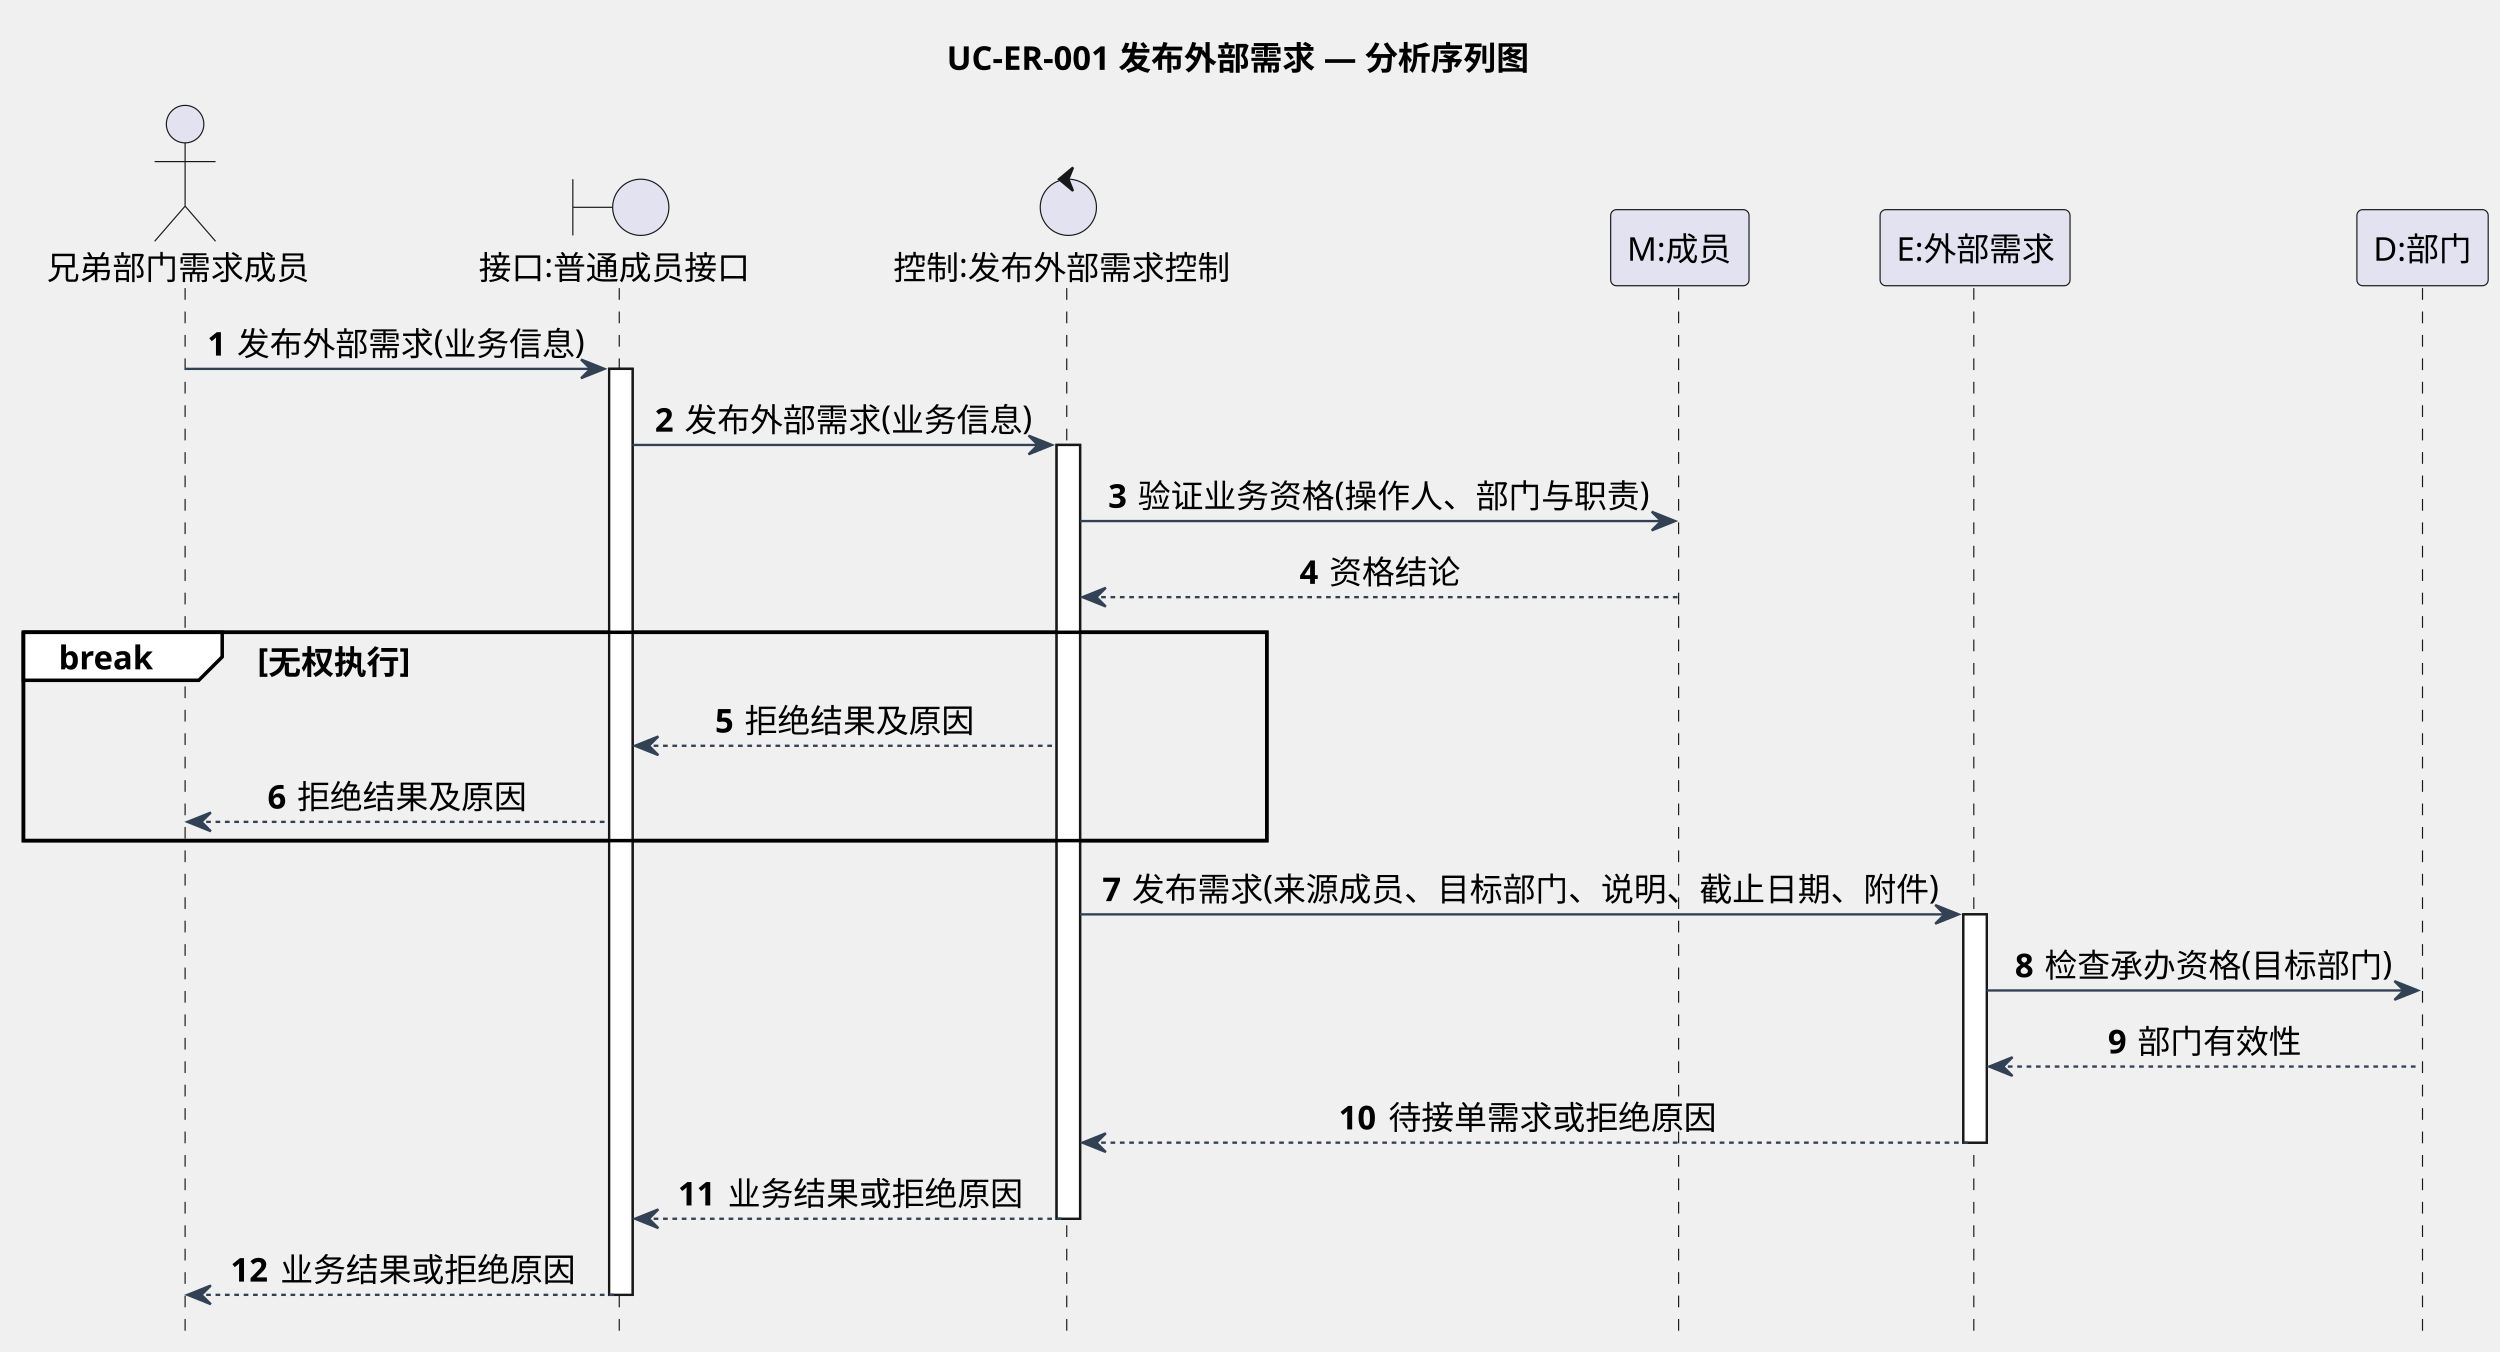
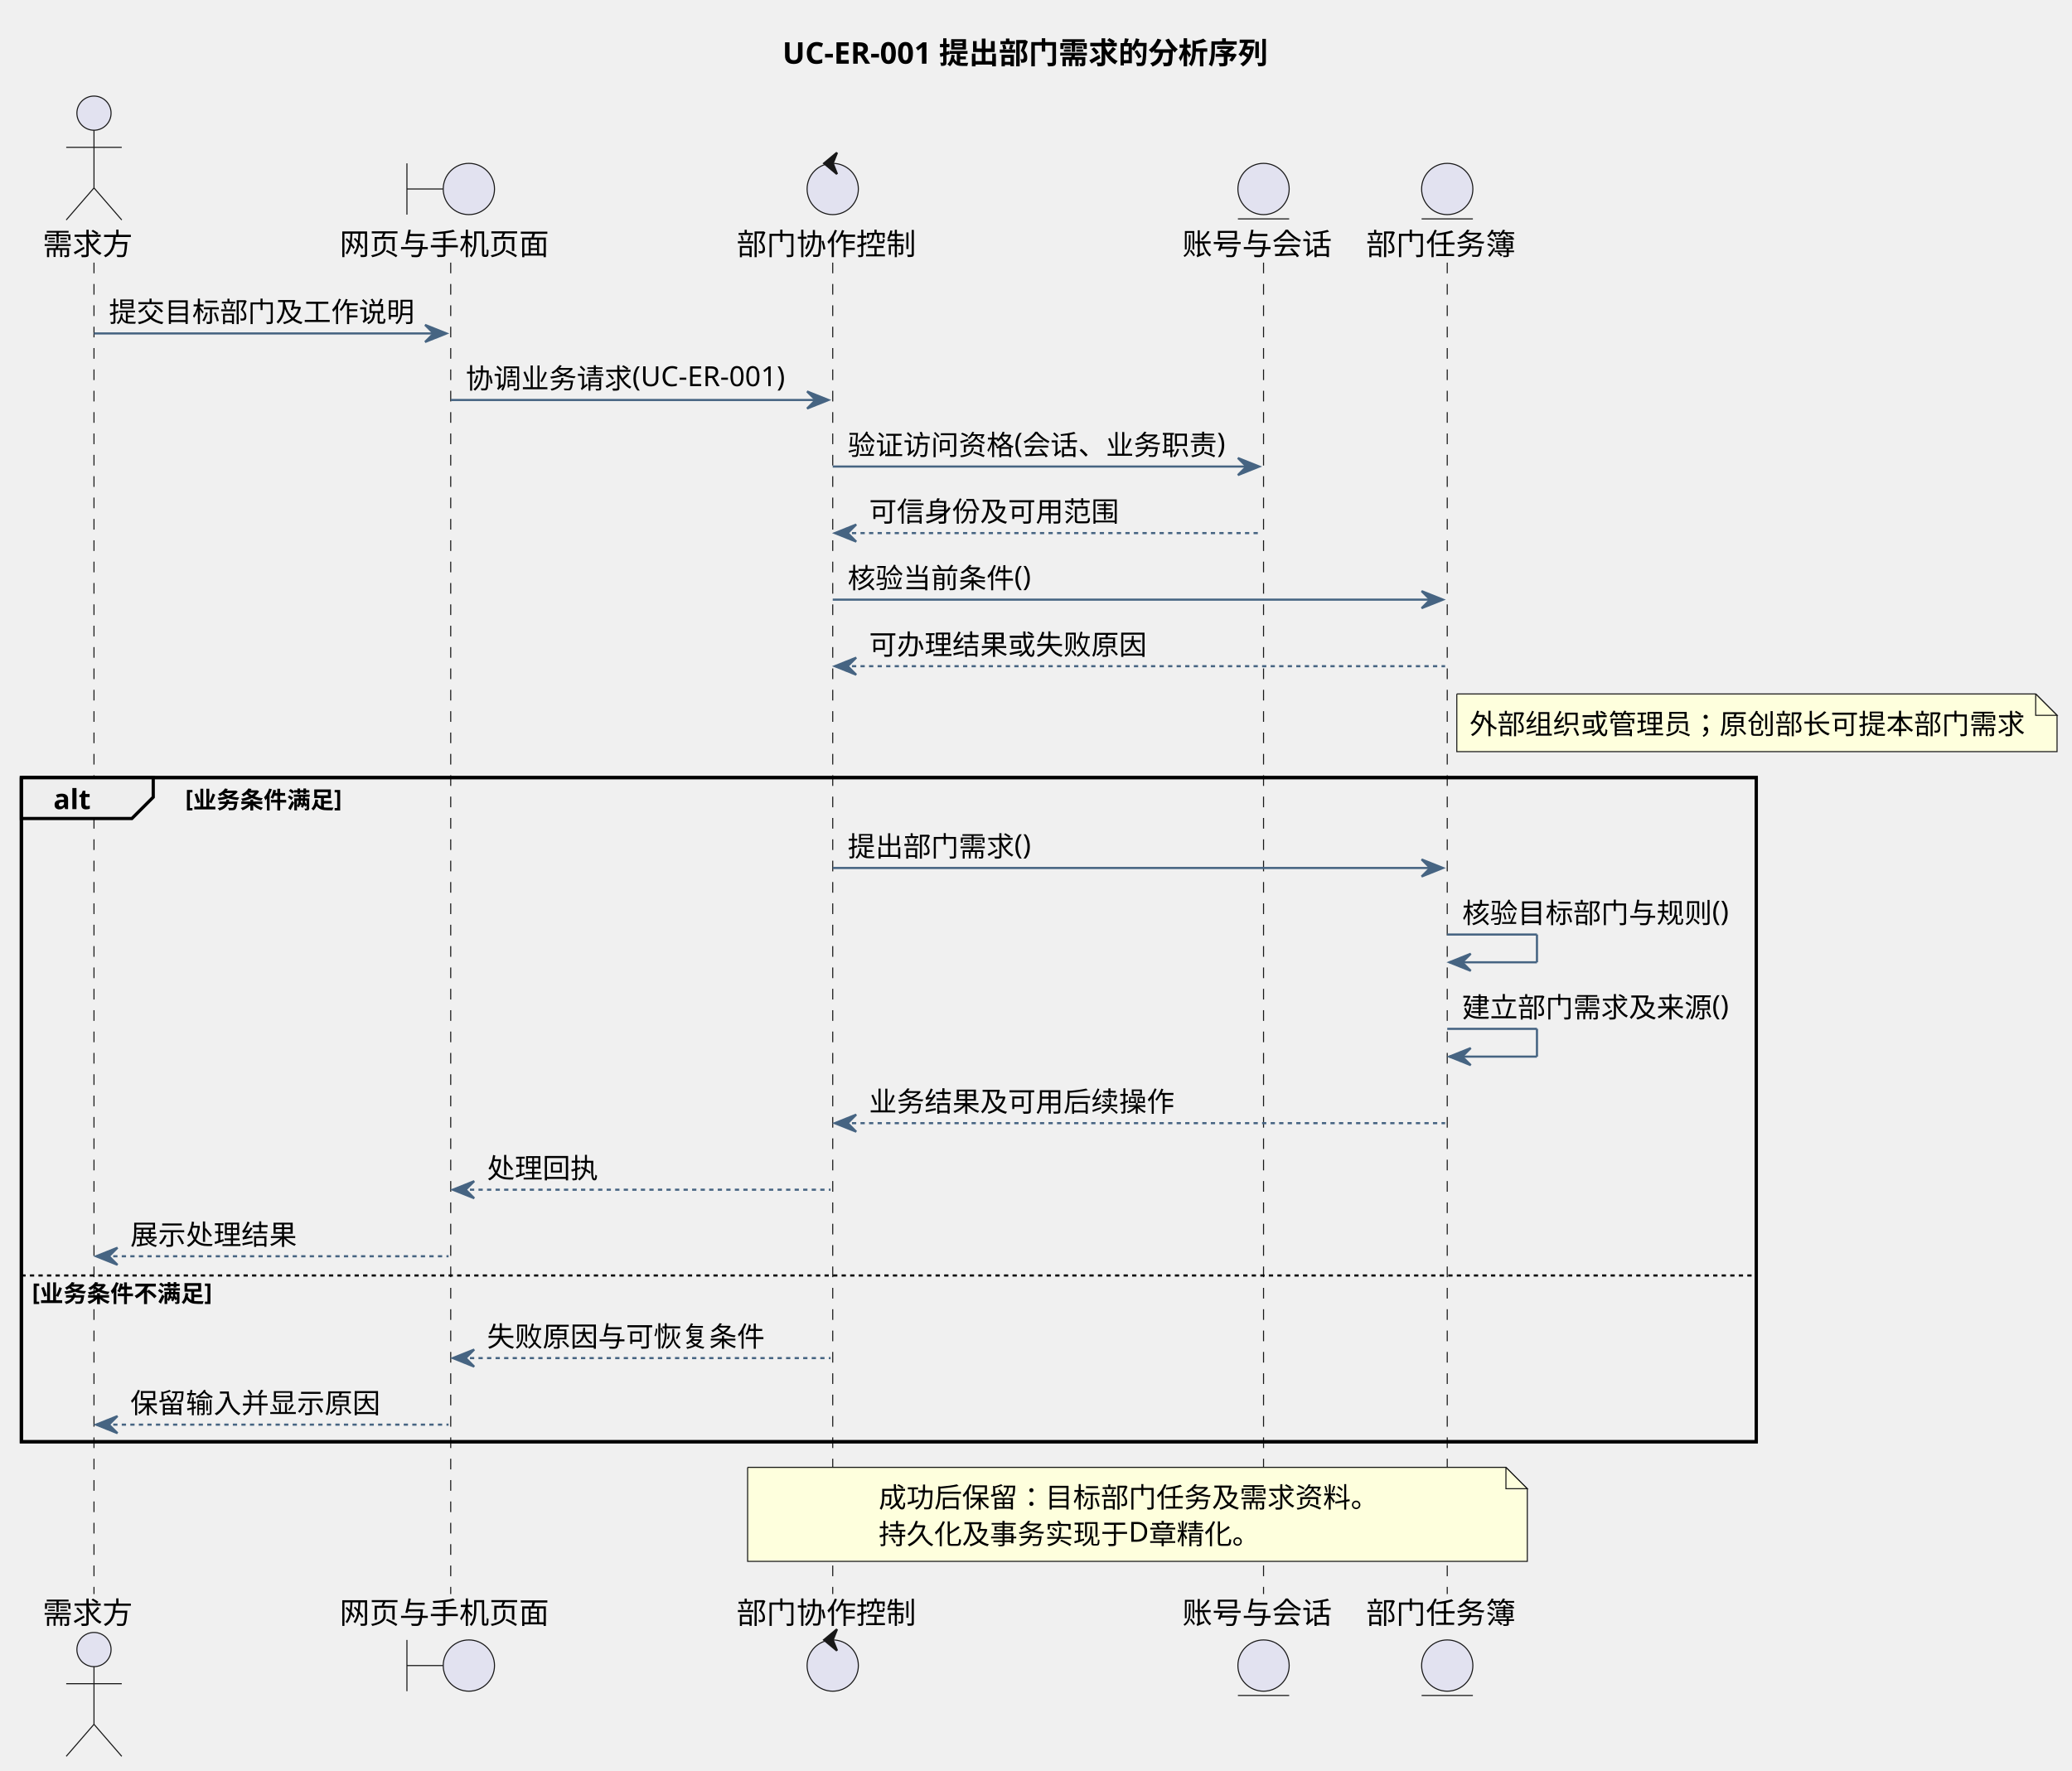
- <svg xmlns="http://www.w3.org/2000/svg" contentStyleType="text/css" height="577px" preserveAspectRatio="none" style="width:1067px;height:577px;background:#FFFFFF;" version="1.1" viewBox="0 0 1067 577" width="1067px" zoomAndPan="magnify">
+ <svg xmlns="http://www.w3.org/2000/svg" contentStyleType="text/css" height="829px" preserveAspectRatio="none" style="width:970px;height:829px;background:#FFFFFF;" version="1.1" viewBox="0 0 970 829" width="970px" zoomAndPan="magnify">
  <defs />
  <g>
-     <text fill="#000000" font-family="Microsoft YaHei" font-size="14" font-weight="bold" lengthAdjust="spacing" textLength="257.831" x="404.064" y="29.814">UC-ER-001 发布外部需求 — 分析序列图</text>
-     <rect fill="#FFFFFF" height="395.208" style="stroke:#181818;stroke-width:1.0;" width="10" x="259.985" y="157.433" />
-     <rect fill="#FFFFFF" height="330.253" style="stroke:#181818;stroke-width:1.0;" width="10" x="450.971" y="189.91" />
-     <rect fill="#FFFFFF" height="97.433" style="stroke:#181818;stroke-width:1.0;" width="10" x="837.956" y="390.253" />
-     <rect fill="none" height="88.91" style="stroke:#000000;stroke-width:1.5;" width="530.656" x="10" y="269.865" />
-     <line style="stroke:#181818;stroke-width:0.5;stroke-dasharray:5.0,5.0;" x1="79" x2="79" y1="122.955" y2="570.641" />
-     <line style="stroke:#181818;stroke-width:0.5;stroke-dasharray:5.0,5.0;" x1="264.3" x2="264.3" y1="122.955" y2="570.641" />
-     <line style="stroke:#181818;stroke-width:0.5;stroke-dasharray:5.0,5.0;" x1="455.286" x2="455.286" y1="122.955" y2="570.641" />
-     <line style="stroke:#181818;stroke-width:0.5;stroke-dasharray:5.0,5.0;" x1="716.432" x2="716.432" y1="122.955" y2="570.641" />
-     <line style="stroke:#181818;stroke-width:0.5;stroke-dasharray:5.0,5.0;" x1="842.422" x2="842.422" y1="122.955" y2="570.641" />
-     <line style="stroke:#181818;stroke-width:0.5;stroke-dasharray:5.0,5.0;" x1="1033.924" x2="1033.924" y1="122.955" y2="570.641" />
-     <text fill="#000000" font-family="Microsoft YaHei" font-size="14" lengthAdjust="spacing" textLength="112" x="20" y="119.291">兄弟部门需求成员</text>
-     <ellipse cx="79" cy="52.977" fill="#E2E2F0" rx="8" ry="8" style="stroke:#181818;stroke-width:0.5;" />
-     <path d="M79,60.977 L79,87.978 M66,68.978 L92,68.978 M79,87.978 L66,102.978 M79,87.978 L92,102.978 " fill="none" style="stroke:#181818;stroke-width:0.5;" />
-     <text fill="#000000" font-family="Microsoft YaHei" font-size="14" lengthAdjust="spacing" textLength="115.37" x="204.3" y="119.291">接口:普通成员接口</text>
-     <path d="M244.485,76.478 L244.485,100.478 M244.485,88.478 L261.485,88.478 " fill="none" style="stroke:#181818;stroke-width:0.5;" />
-     <ellipse cx="273.485" cy="88.478" fill="#E2E2F0" rx="12" ry="12" style="stroke:#181818;stroke-width:0.5;" />
-     <text fill="#000000" font-family="Microsoft YaHei" font-size="14" lengthAdjust="spacing" textLength="143.37" x="381.286" y="119.291">控制:发布外部需求控制</text>
-     <ellipse cx="455.971" cy="88.478" fill="#E2E2F0" rx="12" ry="12" style="stroke:#181818;stroke-width:0.5;" />
-     <polygon fill="#181818" points="451.971,76.478,457.971,71.478,455.971,76.478,457.971,81.478,451.971,76.478" style="stroke:#181818;stroke-width:1.0;" />
-     <rect fill="#E2E2F0" height="32.477" rx="2.5" ry="2.5" style="stroke:#181818;stroke-width:0.5;" width="59.049" x="687.432" y="89.478" />
-     <text fill="#000000" font-family="Microsoft YaHei" font-size="14" lengthAdjust="spacing" textLength="45.049" x="694.432" y="111.291">M:成员</text>
-     <rect fill="#E2E2F0" height="32.477" rx="2.5" ry="2.5" style="stroke:#181818;stroke-width:0.5;" width="81.067" x="802.422" y="89.478" />
-     <text fill="#000000" font-family="Microsoft YaHei" font-size="14" lengthAdjust="spacing" textLength="67.067" x="809.422" y="111.291">E:外部需求</text>
-     <rect fill="#E2E2F0" height="32.477" rx="2.5" ry="2.5" style="stroke:#181818;stroke-width:0.5;" width="56.034" x="1005.924" y="89.478" />
-     <text fill="#000000" font-family="Microsoft YaHei" font-size="14" lengthAdjust="spacing" textLength="42.034" x="1012.924" y="111.291">D:部门</text>
-     <rect fill="#FFFFFF" height="395.208" style="stroke:#181818;stroke-width:1.0;" width="10" x="259.985" y="157.433" />
-     <rect fill="#FFFFFF" height="330.253" style="stroke:#181818;stroke-width:1.0;" width="10" x="450.971" y="189.91" />
-     <rect fill="#FFFFFF" height="97.433" style="stroke:#181818;stroke-width:1.0;" width="10" x="837.956" y="390.253" />
-     <polygon fill="#334155" points="247.985,153.433,257.985,157.433,247.985,161.433,251.985,157.433" style="stroke:#334155;stroke-width:1.0;" />
-     <line style="stroke:#334155;stroke-width:1.0;" x1="79" x2="253.985" y1="157.433" y2="157.433" />
-     <text fill="#000000" font-family="Microsoft YaHei" font-size="14" font-weight="bold" lengthAdjust="spacing" textLength="8.634" x="88.5" y="151.769">1</text>
-     <text fill="#000000" font-family="Microsoft YaHei" font-size="14" lengthAdjust="spacing" textLength="149.352" x="101.134" y="151.769">发布外部需求(业务信息)</text>
-     <polygon fill="#334155" points="438.971,185.91,448.971,189.91,438.971,193.91,442.971,189.91" style="stroke:#334155;stroke-width:1.0;" />
-     <line style="stroke:#334155;stroke-width:1.0;" x1="269.985" x2="444.971" y1="189.91" y2="189.91" />
-     <text fill="#000000" font-family="Microsoft YaHei" font-size="14" font-weight="bold" lengthAdjust="spacing" textLength="8.634" x="279.485" y="184.246">2</text>
-     <text fill="#000000" font-family="Microsoft YaHei" font-size="14" lengthAdjust="spacing" textLength="149.352" x="292.119" y="184.246">发布外部需求(业务信息)</text>
-     <polygon fill="#334155" points="704.956,218.388,714.956,222.388,704.956,226.388,708.956,222.388" style="stroke:#334155;stroke-width:1.0;" />
-     <line style="stroke:#334155;stroke-width:1.0;" x1="460.971" x2="710.956" y1="222.388" y2="222.388" />
-     <text fill="#000000" font-family="Microsoft YaHei" font-size="14" font-weight="bold" lengthAdjust="spacing" textLength="8.634" x="472.971" y="216.724">3</text>
-     <text fill="#000000" font-family="Microsoft YaHei" font-size="14" lengthAdjust="spacing" textLength="219.352" x="485.604" y="216.724">验证业务资格(操作人、部门与职责)</text>
-     <polygon fill="#334155" points="471.971,250.865,461.971,254.865,471.971,258.865,467.971,254.865" style="stroke:#334155;stroke-width:1.0;" />
-     <line style="stroke:#334155;stroke-width:1.0;stroke-dasharray:2.0,2.0;" x1="465.971" x2="715.956" y1="254.865" y2="254.865" />
-     <text fill="#000000" font-family="Microsoft YaHei" font-size="14" font-weight="bold" lengthAdjust="spacing" textLength="8.634" x="554.646" y="249.201">4</text>
-     <text fill="#000000" font-family="Microsoft YaHei" font-size="14" lengthAdjust="spacing" textLength="56" x="567.28" y="249.201">资格结论</text>
-     <path d="M10,269.865 L94.84,269.865 L94.84,280.343 L84.84,290.343 L10,290.343 L10,269.865 " fill="#FFFFFF" style="stroke:#000000;stroke-width:1.5;" />
-     <rect fill="none" height="88.91" style="stroke:#000000;stroke-width:1.5;" width="530.656" x="10" y="269.865" />
-     <text fill="#000000" font-family="Microsoft YaHei" font-size="14" font-weight="bold" lengthAdjust="spacing" textLength="39.84" x="25" y="285.679">break</text>
-     <text fill="#000000" font-family="Microsoft YaHei" font-size="14" font-weight="bold" lengthAdjust="spacing" textLength="66.91" x="109.84" y="286.679">[无权执行]</text>
-     <polygon fill="#334155" points="280.985,314.298,270.985,318.298,280.985,322.298,276.985,318.298" style="stroke:#334155;stroke-width:1.0;" />
-     <line style="stroke:#334155;stroke-width:1.0;stroke-dasharray:2.0,2.0;" x1="274.985" x2="449.971" y1="318.298" y2="318.298" />
-     <text fill="#000000" font-family="Microsoft YaHei" font-size="14" font-weight="bold" lengthAdjust="spacing" textLength="8.634" x="305.161" y="312.634">5</text>
-     <text fill="#000000" font-family="Microsoft YaHei" font-size="14" lengthAdjust="spacing" textLength="98" x="317.795" y="312.634">拒绝结果及原因</text>
-     <polygon fill="#334155" points="90,346.775,80,350.775,90,354.775,86,350.775" style="stroke:#334155;stroke-width:1.0;" />
-     <line style="stroke:#334155;stroke-width:1.0;stroke-dasharray:2.0,2.0;" x1="84" x2="258.985" y1="350.775" y2="350.775" />
-     <text fill="#000000" font-family="Microsoft YaHei" font-size="14" font-weight="bold" lengthAdjust="spacing" textLength="8.634" x="114.176" y="345.111">6</text>
-     <text fill="#000000" font-family="Microsoft YaHei" font-size="14" lengthAdjust="spacing" textLength="98" x="126.81" y="345.111">拒绝结果及原因</text>
-     <polygon fill="#334155" points="825.956,386.253,835.956,390.253,825.956,394.253,829.956,390.253" style="stroke:#334155;stroke-width:1.0;" />
-     <line style="stroke:#334155;stroke-width:1.0;" x1="460.971" x2="831.956" y1="390.253" y2="390.253" />
-     <text fill="#000000" font-family="Microsoft YaHei" font-size="14" font-weight="bold" lengthAdjust="spacing" textLength="8.634" x="470.471" y="384.589">7</text>
-     <text fill="#000000" font-family="Microsoft YaHei" font-size="14" lengthAdjust="spacing" textLength="345.352" x="483.104" y="384.589">发布需求(来源成员、目标部门、说明、截止日期、附件)</text>
-     <polygon fill="#334155" points="1021.941,418.731,1031.941,422.731,1021.941,426.731,1025.941,422.731" style="stroke:#334155;stroke-width:1.0;" />
-     <line style="stroke:#334155;stroke-width:1.0;" x1="847.956" x2="1027.941" y1="422.731" y2="422.731" />
-     <text fill="#000000" font-family="Microsoft YaHei" font-size="14" font-weight="bold" lengthAdjust="spacing" textLength="8.634" x="859.956" y="417.066">8</text>
-     <text fill="#000000" font-family="Microsoft YaHei" font-size="14" lengthAdjust="spacing" textLength="149.352" x="872.59" y="417.066">检查承办资格(目标部门)</text>
-     <polygon fill="#334155" points="858.956,451.208,848.956,455.208,858.956,459.208,854.956,455.208" style="stroke:#334155;stroke-width:1.0;" />
-     <line style="stroke:#334155;stroke-width:1.0;stroke-dasharray:2.0,2.0;" x1="852.956" x2="1032.941" y1="455.208" y2="455.208" />
-     <text fill="#000000" font-family="Microsoft YaHei" font-size="14" font-weight="bold" lengthAdjust="spacing" textLength="8.634" x="899.632" y="449.544">9</text>
-     <text fill="#000000" font-family="Microsoft YaHei" font-size="14" lengthAdjust="spacing" textLength="70" x="912.266" y="449.544">部门有效性</text>
-     <polygon fill="#334155" points="471.971,483.685,461.971,487.685,471.971,491.685,467.971,487.685" style="stroke:#334155;stroke-width:1.0;" />
-     <line style="stroke:#334155;stroke-width:1.0;stroke-dasharray:2.0,2.0;" x1="465.971" x2="841.956" y1="487.685" y2="487.685" />
-     <text fill="#000000" font-family="Microsoft YaHei" font-size="14" font-weight="bold" lengthAdjust="spacing" textLength="17.268" x="571.33" y="482.022">10</text>
-     <text fill="#000000" font-family="Microsoft YaHei" font-size="14" lengthAdjust="spacing" textLength="140" x="592.597" y="482.022">待接单需求或拒绝原因</text>
-     <polygon fill="#334155" points="280.985,516.163,270.985,520.163,280.985,524.163,276.985,520.163" style="stroke:#334155;stroke-width:1.0;" />
-     <line style="stroke:#334155;stroke-width:1.0;stroke-dasharray:2.0,2.0;" x1="274.985" x2="454.971" y1="520.163" y2="520.163" />
-     <text fill="#000000" font-family="Microsoft YaHei" font-size="14" font-weight="bold" lengthAdjust="spacing" textLength="17.268" x="289.344" y="514.499">11</text>
-     <text fill="#000000" font-family="Microsoft YaHei" font-size="14" lengthAdjust="spacing" textLength="126" x="310.612" y="514.499">业务结果或拒绝原因</text>
-     <polygon fill="#334155" points="90,548.641,80,552.641,90,556.641,86,552.641" style="stroke:#334155;stroke-width:1.0;" />
-     <line style="stroke:#334155;stroke-width:1.0;stroke-dasharray:2.0,2.0;" x1="84" x2="263.985" y1="552.641" y2="552.641" />
-     <text fill="#000000" font-family="Microsoft YaHei" font-size="14" font-weight="bold" lengthAdjust="spacing" textLength="17.268" x="98.359" y="546.977">12</text>
-     <text fill="#000000" font-family="Microsoft YaHei" font-size="14" lengthAdjust="spacing" textLength="126" x="119.626" y="546.977">业务结果或拒绝原因</text>
+     <text fill="#000000" font-family="Microsoft YaHei" font-size="14" font-weight="bold" lengthAdjust="spacing" textLength="234.37" x="366.315" y="29.814">UC-ER-001 提出部门需求的分析序列</text>
+     <rect fill="none" height="310.938" style="stroke:#000000;stroke-width:1.5;" width="812.206" x="10" y="364.059" />
+     <line style="stroke:#181818;stroke-width:0.5;stroke-dasharray:5.0,5.0;" x1="44" x2="44" y1="122.955" y2="746.312" />
+     <line style="stroke:#181818;stroke-width:0.5;stroke-dasharray:5.0,5.0;" x1="211" x2="211" y1="122.955" y2="746.312" />
+     <line style="stroke:#181818;stroke-width:0.5;stroke-dasharray:5.0,5.0;" x1="389.838" x2="389.838" y1="122.955" y2="746.312" />
+     <line style="stroke:#181818;stroke-width:0.5;stroke-dasharray:5.0,5.0;" x1="591.522" x2="591.522" y1="122.955" y2="746.312" />
+     <line style="stroke:#181818;stroke-width:0.5;stroke-dasharray:5.0,5.0;" x1="677.522" x2="677.522" y1="122.955" y2="746.312" />
+     <text fill="#000000" font-family="Microsoft YaHei" font-size="14" lengthAdjust="spacing" textLength="42" x="20" y="119.291">需求方</text>
+     <ellipse cx="44" cy="52.977" fill="#E2E2F0" rx="8" ry="8" style="stroke:#181818;stroke-width:0.5;" />
+     <path d="M44,60.977 L44,87.978 M31,68.978 L57,68.978 M44,87.978 L31,102.978 M44,87.978 L57,102.978 " fill="none" style="stroke:#181818;stroke-width:0.5;" />
+     <text fill="#000000" font-family="Microsoft YaHei" font-size="14" lengthAdjust="spacing" textLength="42" x="20" y="760.125">需求方</text>
+     <ellipse cx="44" cy="772.29" fill="#E2E2F0" rx="8" ry="8" style="stroke:#181818;stroke-width:0.5;" />
+     <path d="M44,780.29 L44,807.29 M31,788.29 L57,788.29 M44,807.29 L31,822.29 M44,807.29 L57,822.29 " fill="none" style="stroke:#181818;stroke-width:0.5;" />
+     <text fill="#000000" font-family="Microsoft YaHei" font-size="14" lengthAdjust="spacing" textLength="98" x="159" y="119.291">网页与手机页面</text>
+     <path d="M190.5,76.478 L190.5,100.478 M190.5,88.478 L207.5,88.478 " fill="none" style="stroke:#181818;stroke-width:0.5;" />
+     <ellipse cx="219.5" cy="88.478" fill="#E2E2F0" rx="12" ry="12" style="stroke:#181818;stroke-width:0.5;" />
+     <text fill="#000000" font-family="Microsoft YaHei" font-size="14" lengthAdjust="spacing" textLength="98" x="159" y="760.125">网页与手机页面</text>
+     <path d="M190.5,767.79 L190.5,791.79 M190.5,779.79 L207.5,779.79 " fill="none" style="stroke:#181818;stroke-width:0.5;" />
+     <ellipse cx="219.5" cy="779.79" fill="#E2E2F0" rx="12" ry="12" style="stroke:#181818;stroke-width:0.5;" />
+     <text fill="#000000" font-family="Microsoft YaHei" font-size="14" lengthAdjust="spacing" textLength="84" x="344.838" y="119.291">部门协作控制</text>
+     <ellipse cx="389.838" cy="88.478" fill="#E2E2F0" rx="12" ry="12" style="stroke:#181818;stroke-width:0.5;" />
+     <polygon fill="#181818" points="385.838,76.478,391.838,71.478,389.838,76.478,391.838,81.478,385.838,76.478" style="stroke:#181818;stroke-width:1.0;" />
+     <text fill="#000000" font-family="Microsoft YaHei" font-size="14" lengthAdjust="spacing" textLength="84" x="344.838" y="760.125">部门协作控制</text>
+     <ellipse cx="389.838" cy="779.79" fill="#E2E2F0" rx="12" ry="12" style="stroke:#181818;stroke-width:0.5;" />
+     <polygon fill="#181818" points="385.838,767.79,391.838,762.79,389.838,767.79,391.838,772.79,385.838,767.79" style="stroke:#181818;stroke-width:1.0;" />
+     <text fill="#000000" font-family="Microsoft YaHei" font-size="14" lengthAdjust="spacing" textLength="70" x="553.522" y="119.291">账号与会话</text>
+     <ellipse cx="591.522" cy="88.478" fill="#E2E2F0" rx="12" ry="12" style="stroke:#181818;stroke-width:0.5;" />
+     <line style="stroke:#181818;stroke-width:0.5;" x1="579.522" x2="603.522" y1="102.478" y2="102.478" />
+     <text fill="#000000" font-family="Microsoft YaHei" font-size="14" lengthAdjust="spacing" textLength="70" x="553.522" y="760.125">账号与会话</text>
+     <ellipse cx="591.522" cy="779.79" fill="#E2E2F0" rx="12" ry="12" style="stroke:#181818;stroke-width:0.5;" />
+     <line style="stroke:#181818;stroke-width:0.5;" x1="579.522" x2="603.522" y1="793.79" y2="793.79" />
+     <text fill="#000000" font-family="Microsoft YaHei" font-size="14" lengthAdjust="spacing" textLength="70" x="639.522" y="119.291">部门任务簿</text>
+     <ellipse cx="677.522" cy="88.478" fill="#E2E2F0" rx="12" ry="12" style="stroke:#181818;stroke-width:0.5;" />
+     <line style="stroke:#181818;stroke-width:0.5;" x1="665.522" x2="689.522" y1="102.478" y2="102.478" />
+     <text fill="#000000" font-family="Microsoft YaHei" font-size="14" lengthAdjust="spacing" textLength="70" x="639.522" y="760.125">部门任务簿</text>
+     <ellipse cx="677.522" cy="779.79" fill="#E2E2F0" rx="12" ry="12" style="stroke:#181818;stroke-width:0.5;" />
+     <line style="stroke:#181818;stroke-width:0.5;" x1="665.522" x2="689.522" y1="793.79" y2="793.79" />
+     <polygon fill="#466482" points="199,152.113,209,156.113,199,160.113,203,156.113" style="stroke:#466482;stroke-width:1.0;" />
+     <line style="stroke:#466482;stroke-width:1.0;" x1="44" x2="205" y1="156.113" y2="156.113" />
+     <text fill="#000000" font-family="Microsoft YaHei" font-size="13" lengthAdjust="spacing" textLength="143" x="51" y="150.71">提交目标部门及工作说明</text>
+     <polygon fill="#466482" points="377.838,183.27,387.838,187.27,377.838,191.27,381.838,187.27" style="stroke:#466482;stroke-width:1.0;" />
+     <line style="stroke:#466482;stroke-width:1.0;" x1="211" x2="383.838" y1="187.27" y2="187.27" />
+     <text fill="#000000" font-family="Microsoft YaHei" font-size="13" lengthAdjust="spacing" textLength="154.838" x="218" y="181.868">协调业务请求(UC-ER-001)</text>
+     <polygon fill="#466482" points="579.522,214.428,589.522,218.428,579.522,222.428,583.522,218.428" style="stroke:#466482;stroke-width:1.0;" />
+     <line style="stroke:#466482;stroke-width:1.0;" x1="389.838" x2="585.522" y1="218.428" y2="218.428" />
+     <text fill="#000000" font-family="Microsoft YaHei" font-size="13" lengthAdjust="spacing" textLength="177.684" x="396.838" y="213.026">验证访问资格(会话、业务职责)</text>
+     <polygon fill="#466482" points="400.838,245.586,390.838,249.586,400.838,253.586,396.838,249.586" style="stroke:#466482;stroke-width:1.0;" />
+     <line style="stroke:#466482;stroke-width:1.0;stroke-dasharray:2.0,2.0;" x1="394.838" x2="590.522" y1="249.586" y2="249.586" />
+     <text fill="#000000" font-family="Microsoft YaHei" font-size="13" lengthAdjust="spacing" textLength="117" x="406.838" y="244.184">可信身份及可用范围</text>
+     <polygon fill="#466482" points="665.522,276.744,675.522,280.744,665.522,284.744,669.522,280.744" style="stroke:#466482;stroke-width:1.0;" />
+     <line style="stroke:#466482;stroke-width:1.0;" x1="389.838" x2="671.522" y1="280.744" y2="280.744" />
+     <text fill="#000000" font-family="Microsoft YaHei" font-size="13" lengthAdjust="spacing" textLength="86.684" x="396.838" y="275.341">核验当前条件()</text>
+     <polygon fill="#466482" points="400.838,307.901,390.838,311.901,400.838,315.901,396.838,311.901" style="stroke:#466482;stroke-width:1.0;" />
+     <line style="stroke:#466482;stroke-width:1.0;stroke-dasharray:2.0,2.0;" x1="394.838" x2="676.522" y1="311.901" y2="311.901" />
+     <text fill="#000000" font-family="Microsoft YaHei" font-size="13" lengthAdjust="spacing" textLength="130" x="406.838" y="306.499">可办理结果或失败原因</text>
+     <path d="M682,324.901 L682,351.901 L963,351.901 L963,334.901 L953,324.901 L682,324.901 " fill="#FEFFDD" style="stroke:#181818;stroke-width:0.5;" />
+     <path d="M953,324.901 L953,334.901 L963,334.901 L953,324.901 " fill="#FEFFDD" style="stroke:#181818;stroke-width:0.5;" />
+     <text fill="#000000" font-family="Microsoft YaHei" font-size="13" lengthAdjust="spacing" textLength="260" x="688" y="343.657">外部组织或管理员；原创部长可提本部门需求</text>
+     <path d="M10,364.059 L71.739,364.059 L71.739,373.217 L61.739,383.217 L10,383.217 L10,364.059 " fill="#EEEEEE" style="stroke:#000000;stroke-width:1.5;" />
+     <rect fill="none" height="310.938" style="stroke:#000000;stroke-width:1.5;" width="812.206" x="10" y="364.059" />
+     <text fill="#000000" font-family="Microsoft YaHei" font-size="13" font-weight="bold" lengthAdjust="spacing" textLength="16.739" x="25" y="378.815">alt</text>
+     <text fill="#000000" font-family="Microsoft YaHei" font-size="11" font-weight="bold" lengthAdjust="spacing" textLength="74.572" x="86.739" y="377.698">[业务条件满足]</text>
+     <polygon fill="#466482" points="665.522,402.375,675.522,406.375,665.522,410.375,669.522,406.375" style="stroke:#466482;stroke-width:1.0;" />
+     <line style="stroke:#466482;stroke-width:1.0;" x1="389.838" x2="671.522" y1="406.375" y2="406.375" />
+     <text fill="#000000" font-family="Microsoft YaHei" font-size="13" lengthAdjust="spacing" textLength="86.684" x="396.838" y="400.972">提出部门需求()</text>
+     <line style="stroke:#466482;stroke-width:1.0;" x1="677.522" x2="719.522" y1="437.532" y2="437.532" />
+     <line style="stroke:#466482;stroke-width:1.0;" x1="719.522" x2="719.522" y1="437.532" y2="450.532" />
+     <line style="stroke:#466482;stroke-width:1.0;" x1="678.522" x2="719.522" y1="450.532" y2="450.532" />
+     <polygon fill="#466482" points="688.522,446.532,678.522,450.532,688.522,454.532,684.522,450.532" style="stroke:#466482;stroke-width:1.0;" />
+     <text fill="#000000" font-family="Microsoft YaHei" font-size="13" lengthAdjust="spacing" textLength="125.684" x="684.522" y="432.13">核验目标部门与规则()</text>
+     <line style="stroke:#466482;stroke-width:1.0;" x1="677.522" x2="719.522" y1="481.69" y2="481.69" />
+     <line style="stroke:#466482;stroke-width:1.0;" x1="719.522" x2="719.522" y1="481.69" y2="494.69" />
+     <line style="stroke:#466482;stroke-width:1.0;" x1="678.522" x2="719.522" y1="494.69" y2="494.69" />
+     <polygon fill="#466482" points="688.522,490.69,678.522,494.69,688.522,498.69,684.522,494.69" style="stroke:#466482;stroke-width:1.0;" />
+     <text fill="#000000" font-family="Microsoft YaHei" font-size="13" lengthAdjust="spacing" textLength="125.684" x="684.522" y="476.288">建立部门需求及来源()</text>
+     <polygon fill="#466482" points="400.838,521.848,390.838,525.848,400.838,529.848,396.838,525.848" style="stroke:#466482;stroke-width:1.0;" />
+     <line style="stroke:#466482;stroke-width:1.0;stroke-dasharray:2.0,2.0;" x1="394.838" x2="676.522" y1="525.848" y2="525.848" />
+     <text fill="#000000" font-family="Microsoft YaHei" font-size="13" lengthAdjust="spacing" textLength="143" x="406.838" y="520.445">业务结果及可用后续操作</text>
+     <polygon fill="#466482" points="222,553.005,212,557.005,222,561.005,218,557.005" style="stroke:#466482;stroke-width:1.0;" />
+     <line style="stroke:#466482;stroke-width:1.0;stroke-dasharray:2.0,2.0;" x1="216" x2="388.838" y1="557.005" y2="557.005" />
+     <text fill="#000000" font-family="Microsoft YaHei" font-size="13" lengthAdjust="spacing" textLength="52" x="228" y="551.603">处理回执</text>
+     <polygon fill="#466482" points="55,584.163,45,588.163,55,592.163,51,588.163" style="stroke:#466482;stroke-width:1.0;" />
+     <line style="stroke:#466482;stroke-width:1.0;stroke-dasharray:2.0,2.0;" x1="49" x2="210" y1="588.163" y2="588.163" />
+     <text fill="#000000" font-family="Microsoft YaHei" font-size="13" lengthAdjust="spacing" textLength="78" x="61" y="582.761">展示处理结果</text>
+     <line style="stroke:#000000;stroke-width:1.0;stroke-dasharray:2.0,2.0;" x1="10" x2="822.206" y1="597.163" y2="597.163" />
+     <text fill="#000000" font-family="Microsoft YaHei" font-size="11" font-weight="bold" lengthAdjust="spacing" textLength="85.572" x="15" y="608.802">[业务条件不满足]</text>
+     <polygon fill="#466482" points="222,631.839,212,635.839,222,639.839,218,635.839" style="stroke:#466482;stroke-width:1.0;" />
+     <line style="stroke:#466482;stroke-width:1.0;stroke-dasharray:2.0,2.0;" x1="216" x2="388.838" y1="635.839" y2="635.839" />
+     <text fill="#000000" font-family="Microsoft YaHei" font-size="13" lengthAdjust="spacing" textLength="130" x="228" y="630.437">失败原因与可恢复条件</text>
+     <polygon fill="#466482" points="55,662.997,45,666.997,55,670.997,51,666.997" style="stroke:#466482;stroke-width:1.0;" />
+     <line style="stroke:#466482;stroke-width:1.0;stroke-dasharray:2.0,2.0;" x1="49" x2="210" y1="666.997" y2="666.997" />
+     <text fill="#000000" font-family="Microsoft YaHei" font-size="13" lengthAdjust="spacing" textLength="117" x="61" y="661.594">保留输入并显示原因</text>
+     <path d="M350,686.997 L350,730.997 L715,730.997 L715,696.997 L705,686.997 L350,686.997 " fill="#FEFFDD" style="stroke:#181818;stroke-width:0.5;" />
+     <path d="M705,686.997 L705,696.997 L715,696.997 L705,686.997 " fill="#FEFFDD" style="stroke:#181818;stroke-width:0.5;" />
+     <text fill="#000000" font-family="Microsoft YaHei" font-size="13" lengthAdjust="spacing" textLength="234" x="411.342" y="705.752">成功后保留：目标部门任务及需求资料。</text>
+     <text fill="#000000" font-family="Microsoft YaHei" font-size="13" lengthAdjust="spacing" textLength="178.902" x="411.342" y="722.91">持久化及事务实现于D章精化。</text>
  </g>
</svg>
